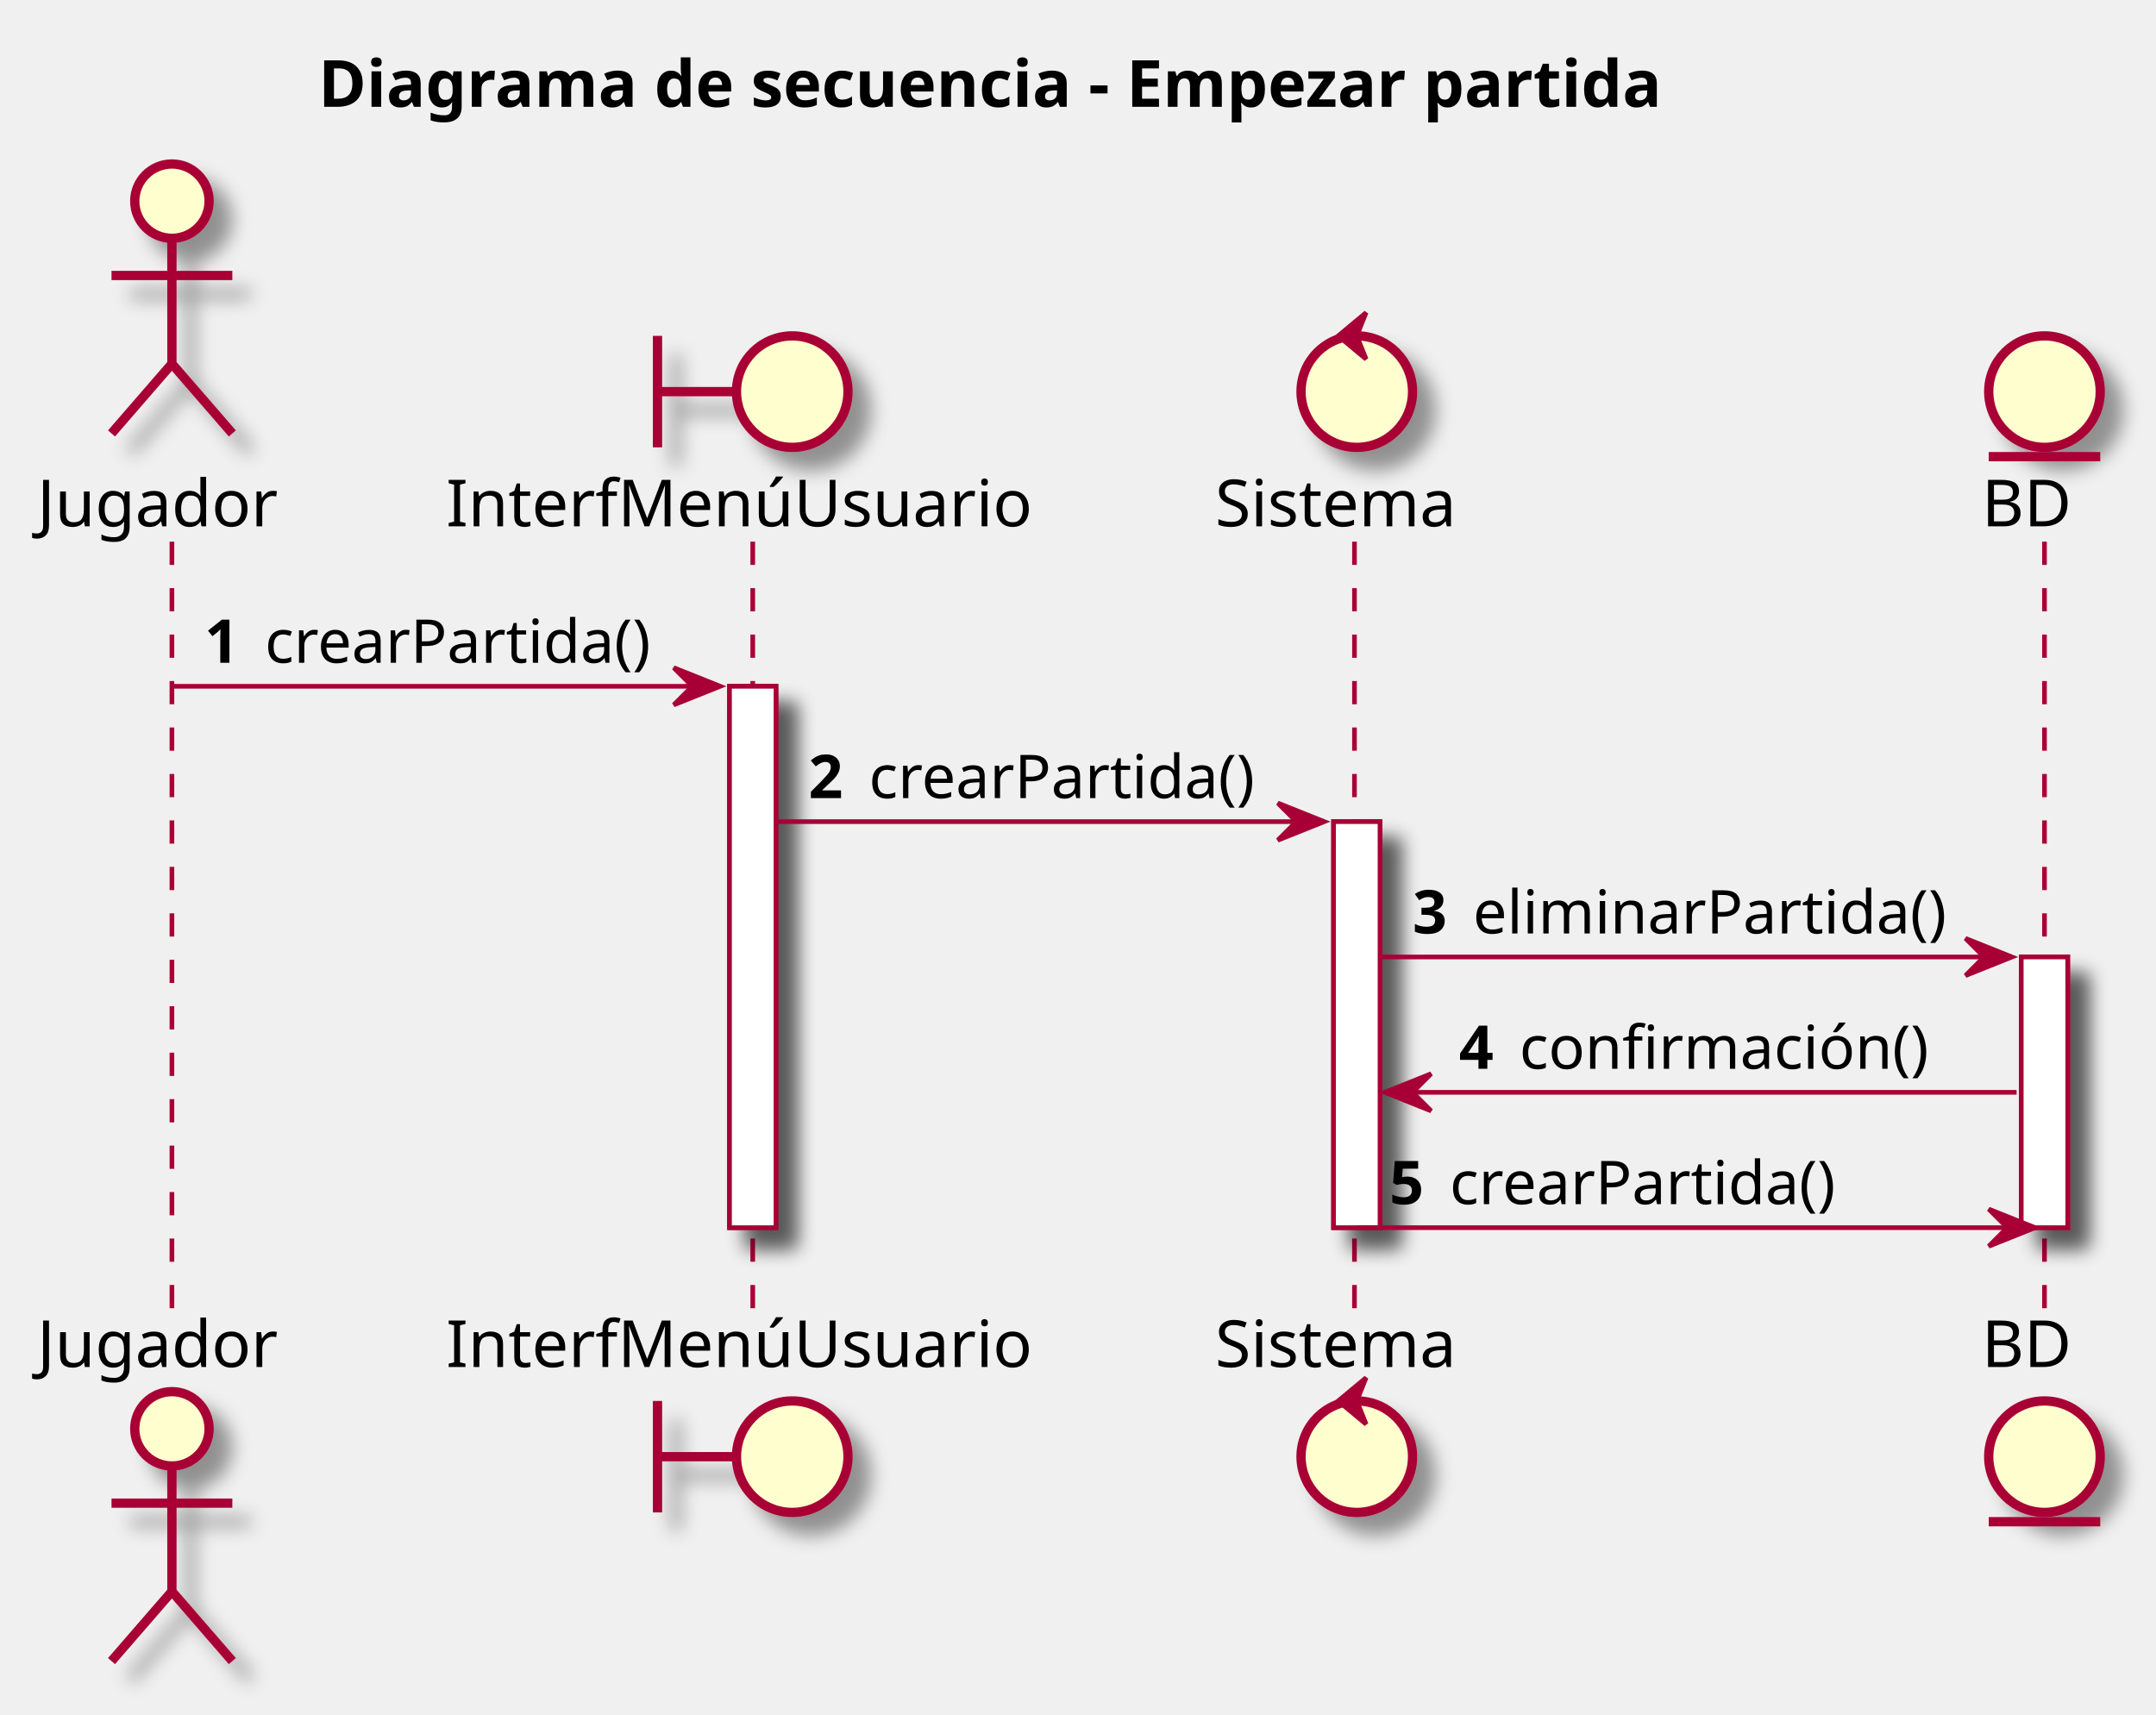
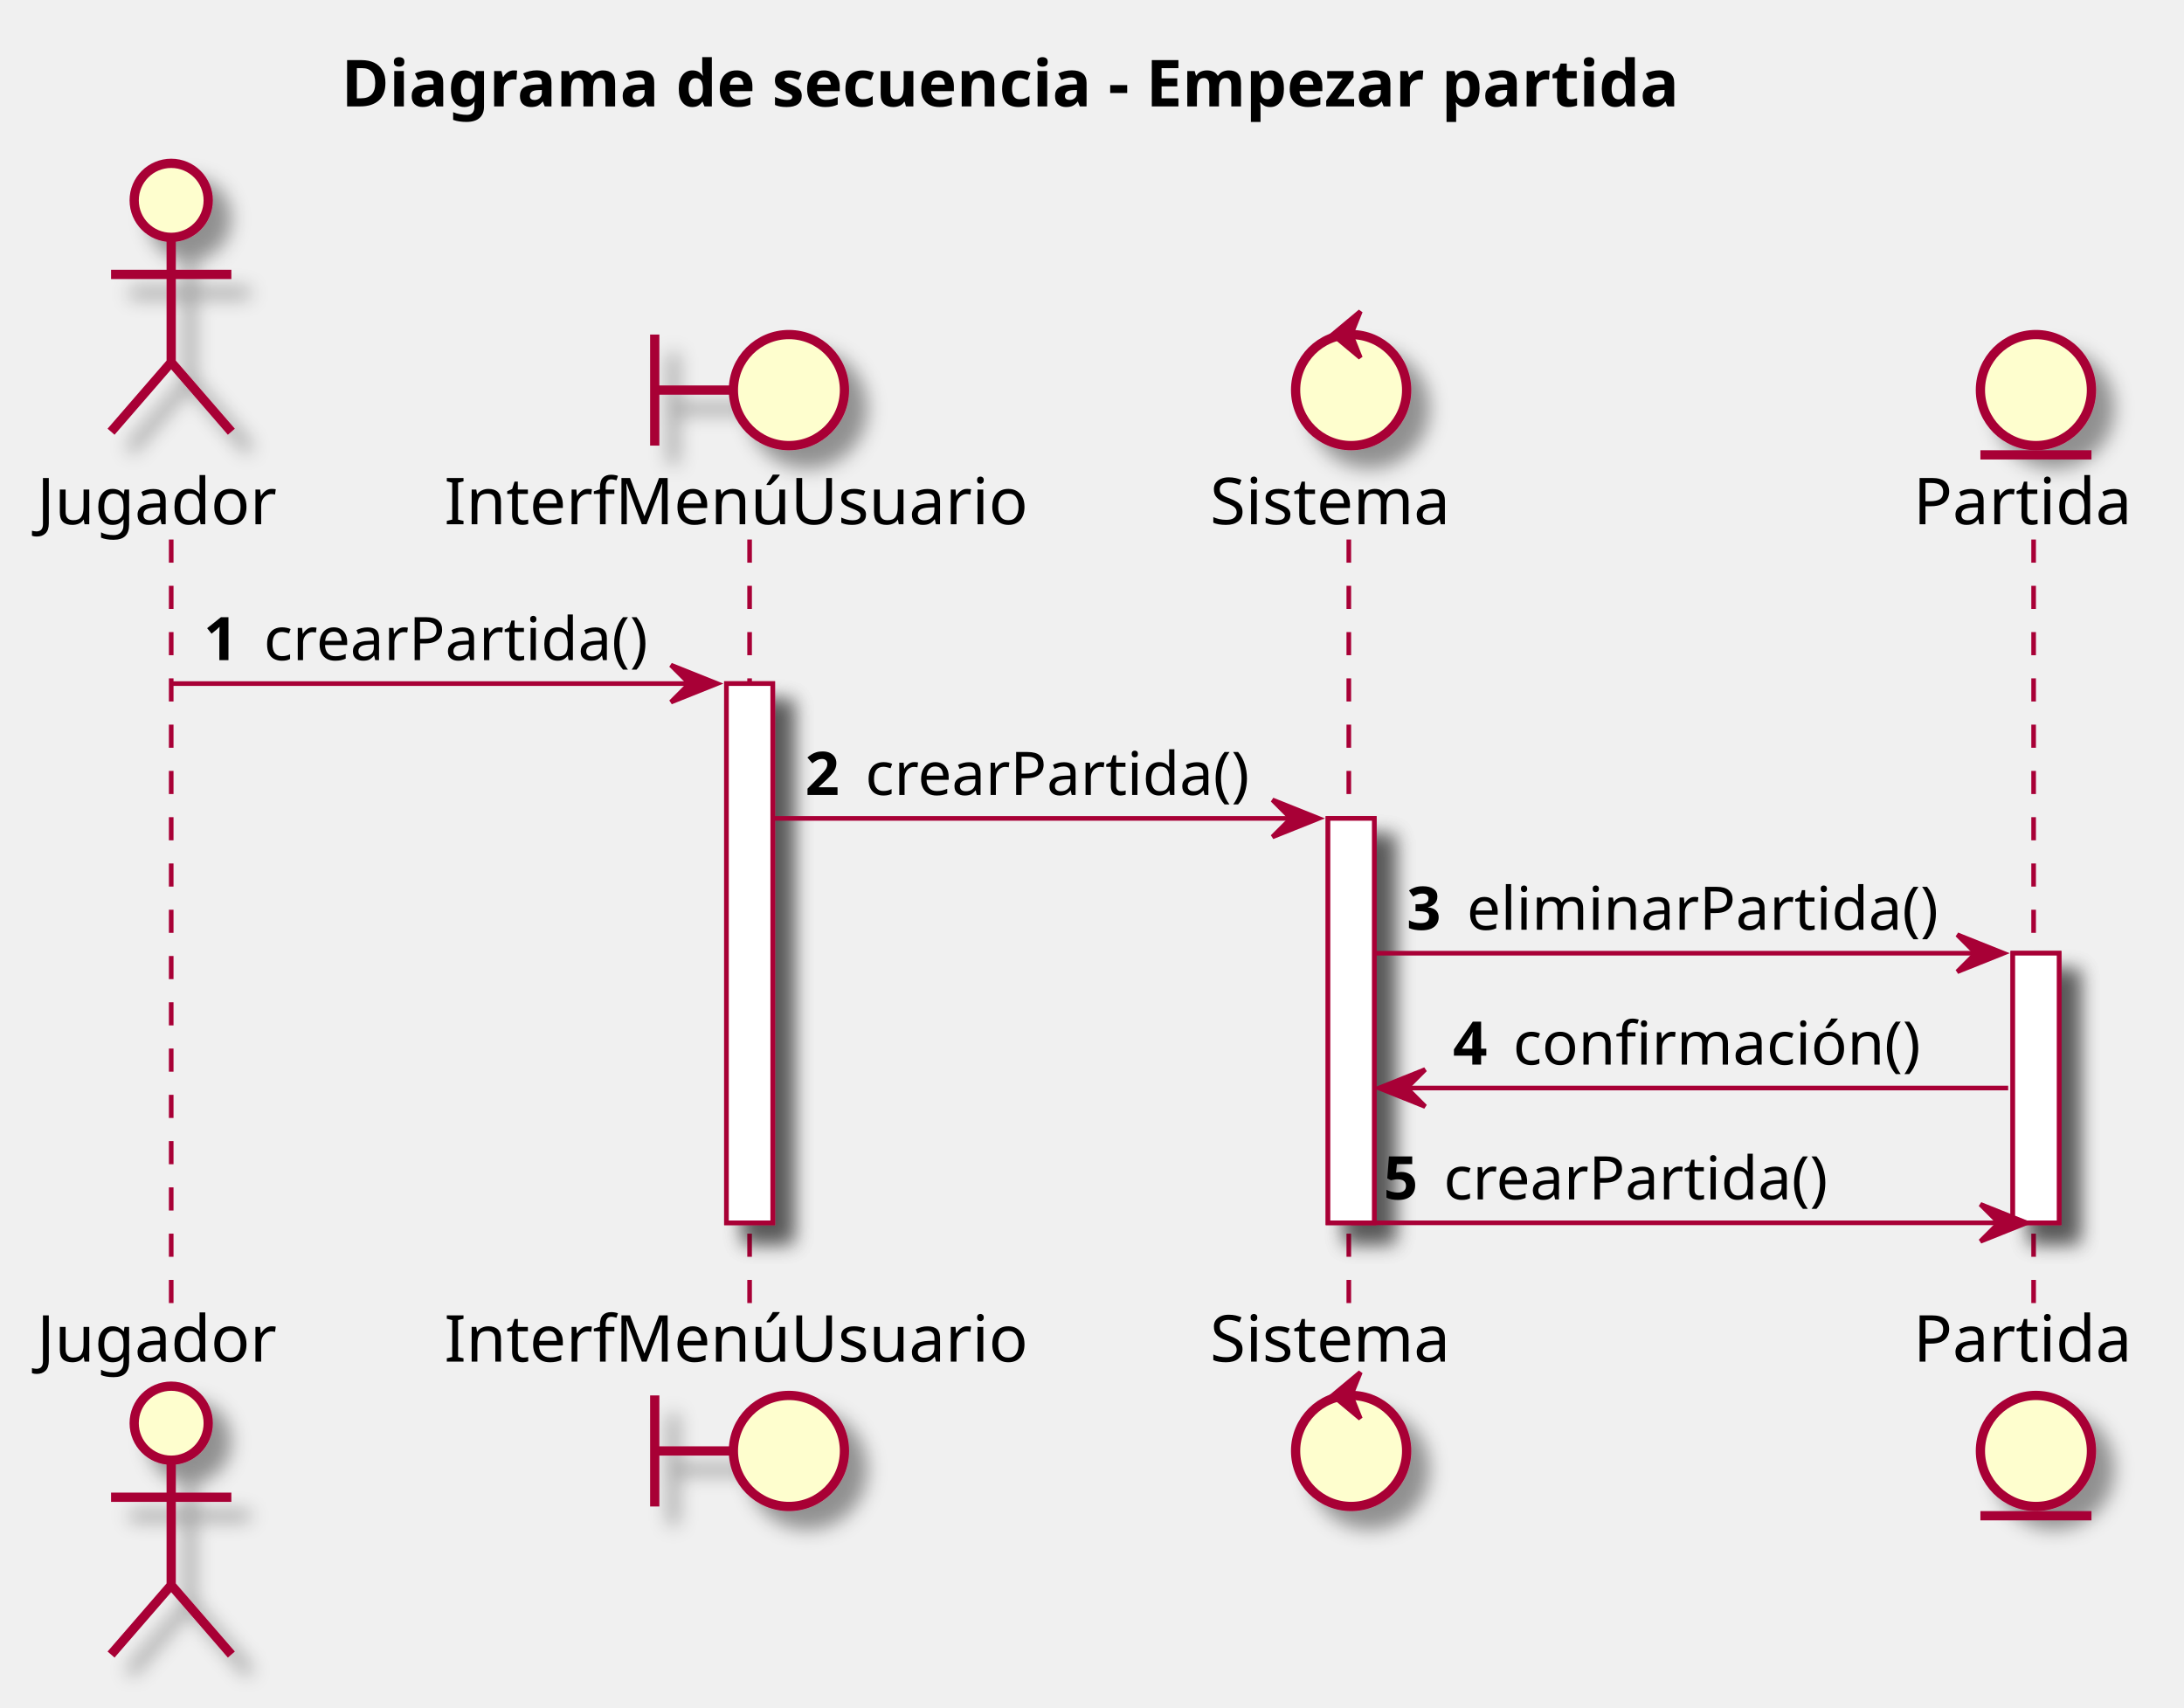
- <svg xmlns="http://www.w3.org/2000/svg" contentScriptType="application/ecmascript" contentStyleType="text/css" height="369px" preserveAspectRatio="none" style="width:464px;height:369px;" version="1.1" viewBox="0 0 464 369" width="464px" zoomAndPan="magnify">
+ <svg xmlns="http://www.w3.org/2000/svg" contentScriptType="application/ecmascript" contentStyleType="text/css" height="369px" preserveAspectRatio="none" style="width:472px;height:369px;" version="1.1" viewBox="0 0 472 369" width="472px" zoomAndPan="magnify">
  <defs>
-     <filter height="300%" id="ftbqez80a77ap" width="300%" x="-1" y="-1">
+     <filter height="300%" id="f1p47f3bu5hsux" width="300%" x="-1" y="-1">
      <feGaussianBlur result="blurOut" stdDeviation="2.0" />
      <feColorMatrix in="blurOut" result="blurOut2" type="matrix" values="0 0 0 0 0 0 0 0 0 0 0 0 0 0 0 0 0 0 .4 0" />
      <feOffset dx="4.0" dy="4.0" in="blurOut2" result="blurOut3" />
      <feBlend in="SourceGraphic" in2="blurOut3" mode="normal" />
    </filter>
  </defs>
  <g>
-     <text fill="#000000" font-family="sans-serif" font-size="14" font-weight="bold" lengthAdjust="spacingAndGlyphs" textLength="327" x="68.5" y="22.995">Diagrama de secuencia - Empezar partida</text>
-     <rect fill="#FFFFFF" filter="url(#ftbqez80a77ap)" height="116.531" style="stroke: #A80036; stroke-width: 1.0;" width="10" x="157" y="147.727" />
-     <rect fill="#FFFFFF" filter="url(#ftbqez80a77ap)" height="87.398" style="stroke: #A80036; stroke-width: 1.0;" width="10" x="287" y="176.859" />
-     <rect fill="#FFFFFF" filter="url(#ftbqez80a77ap)" height="58.266" style="stroke: #A80036; stroke-width: 1.0;" width="10" x="435" y="205.992" />
+     <text fill="#000000" font-family="sans-serif" font-size="14" font-weight="bold" lengthAdjust="spacingAndGlyphs" textLength="327" x="73.75" y="22.995">Diagrama de secuencia - Empezar partida</text>
+     <rect fill="#FFFFFF" filter="url(#f1p47f3bu5hsux)" height="116.531" style="stroke: #A80036; stroke-width: 1.0;" width="10" x="157" y="147.727" />
+     <rect fill="#FFFFFF" filter="url(#f1p47f3bu5hsux)" height="87.398" style="stroke: #A80036; stroke-width: 1.0;" width="10" x="287" y="176.859" />
+     <rect fill="#FFFFFF" filter="url(#f1p47f3bu5hsux)" height="58.266" style="stroke: #A80036; stroke-width: 1.0;" width="10" x="435" y="205.992" />
    <line style="stroke: #A80036; stroke-width: 1.0; stroke-dasharray: 5.0,5.0;" x1="37" x2="37" y1="116.594" y2="282.258" />
    <line style="stroke: #A80036; stroke-width: 1.0; stroke-dasharray: 5.0,5.0;" x1="162" x2="162" y1="116.594" y2="282.258" />
    <line style="stroke: #A80036; stroke-width: 1.0; stroke-dasharray: 5.0,5.0;" x1="291.5" x2="291.5" y1="116.594" y2="282.258" />
-     <line style="stroke: #A80036; stroke-width: 1.0; stroke-dasharray: 5.0,5.0;" x1="440" x2="440" y1="116.594" y2="282.258" />
+     <line style="stroke: #A80036; stroke-width: 1.0; stroke-dasharray: 5.0,5.0;" x1="439.5" x2="439.5" y1="116.594" y2="282.258" />
    <text fill="#000000" font-family="sans-serif" font-size="14" lengthAdjust="spacingAndGlyphs" textLength="52" x="8" y="113.292">Jugador</text>
-     <ellipse cx="37" cy="43.297" fill="#FEFECE" filter="url(#ftbqez80a77ap)" rx="8" ry="8" style="stroke: #A80036; stroke-width: 2.0;" />
-     <path d="M37,51.297 L37,78.297 M24,59.297 L50,59.297 M37,78.297 L24,93.297 M37,78.297 L50,93.297 " fill="none" filter="url(#ftbqez80a77ap)" style="stroke: #A80036; stroke-width: 2.0;" />
+     <ellipse cx="37" cy="43.297" fill="#FEFECE" filter="url(#f1p47f3bu5hsux)" rx="8" ry="8" style="stroke: #A80036; stroke-width: 2.0;" />
+     <path d="M37,51.297 L37,78.297 M24,59.297 L50,59.297 M37,78.297 L24,93.297 M37,78.297 L50,93.297 " fill="none" filter="url(#f1p47f3bu5hsux)" style="stroke: #A80036; stroke-width: 2.0;" />
    <text fill="#000000" font-family="sans-serif" font-size="14" lengthAdjust="spacingAndGlyphs" textLength="52" x="8" y="294.253">Jugador</text>
-     <ellipse cx="37" cy="307.555" fill="#FEFECE" filter="url(#ftbqez80a77ap)" rx="8" ry="8" style="stroke: #A80036; stroke-width: 2.0;" />
-     <path d="M37,315.555 L37,342.555 M24,323.555 L50,323.555 M37,342.555 L24,357.555 M37,342.555 L50,357.555 " fill="none" filter="url(#ftbqez80a77ap)" style="stroke: #A80036; stroke-width: 2.0;" />
+     <ellipse cx="37" cy="307.555" fill="#FEFECE" filter="url(#f1p47f3bu5hsux)" rx="8" ry="8" style="stroke: #A80036; stroke-width: 2.0;" />
+     <path d="M37,315.555 L37,342.555 M24,323.555 L50,323.555 M37,342.555 L24,357.555 M37,342.555 L50,357.555 " fill="none" filter="url(#f1p47f3bu5hsux)" style="stroke: #A80036; stroke-width: 2.0;" />
    <text fill="#000000" font-family="sans-serif" font-size="14" lengthAdjust="spacingAndGlyphs" textLength="126" x="96" y="113.292">InterfMenúUsuario</text>
-     <path d="M141.5,72.297 L141.5,96.297 M141.5,84.297 L158.5,84.297 " fill="none" filter="url(#ftbqez80a77ap)" style="stroke: #A80036; stroke-width: 2.0;" />
-     <ellipse cx="170.5" cy="84.297" fill="#FEFECE" filter="url(#ftbqez80a77ap)" rx="12" ry="12" style="stroke: #A80036; stroke-width: 2.0;" />
+     <path d="M141.5,72.297 L141.5,96.297 M141.5,84.297 L158.5,84.297 " fill="none" filter="url(#f1p47f3bu5hsux)" style="stroke: #A80036; stroke-width: 2.0;" />
+     <ellipse cx="170.5" cy="84.297" fill="#FEFECE" filter="url(#f1p47f3bu5hsux)" rx="12" ry="12" style="stroke: #A80036; stroke-width: 2.0;" />
    <text fill="#000000" font-family="sans-serif" font-size="14" lengthAdjust="spacingAndGlyphs" textLength="126" x="96" y="294.253">InterfMenúUsuario</text>
-     <path d="M141.5,301.555 L141.5,325.555 M141.5,313.555 L158.5,313.555 " fill="none" filter="url(#ftbqez80a77ap)" style="stroke: #A80036; stroke-width: 2.0;" />
-     <ellipse cx="170.5" cy="313.555" fill="#FEFECE" filter="url(#ftbqez80a77ap)" rx="12" ry="12" style="stroke: #A80036; stroke-width: 2.0;" />
+     <path d="M141.5,301.555 L141.5,325.555 M141.5,313.555 L158.5,313.555 " fill="none" filter="url(#f1p47f3bu5hsux)" style="stroke: #A80036; stroke-width: 2.0;" />
+     <ellipse cx="170.5" cy="313.555" fill="#FEFECE" filter="url(#f1p47f3bu5hsux)" rx="12" ry="12" style="stroke: #A80036; stroke-width: 2.0;" />
    <text fill="#000000" font-family="sans-serif" font-size="14" lengthAdjust="spacingAndGlyphs" textLength="55" x="261.5" y="113.292">Sistema</text>
-     <ellipse cx="292" cy="84.297" fill="#FEFECE" filter="url(#ftbqez80a77ap)" rx="12" ry="12" style="stroke: #A80036; stroke-width: 2.0;" />
+     <ellipse cx="292" cy="84.297" fill="#FEFECE" filter="url(#f1p47f3bu5hsux)" rx="12" ry="12" style="stroke: #A80036; stroke-width: 2.0;" />
    <polygon fill="#A80036" points="288,72.297,294,67.297,292,72.297,294,77.297,288,72.297" style="stroke: #A80036; stroke-width: 1.0;" />
    <text fill="#000000" font-family="sans-serif" font-size="14" lengthAdjust="spacingAndGlyphs" textLength="55" x="261.5" y="294.253">Sistema</text>
-     <ellipse cx="292" cy="313.555" fill="#FEFECE" filter="url(#ftbqez80a77ap)" rx="12" ry="12" style="stroke: #A80036; stroke-width: 2.0;" />
+     <ellipse cx="292" cy="313.555" fill="#FEFECE" filter="url(#f1p47f3bu5hsux)" rx="12" ry="12" style="stroke: #A80036; stroke-width: 2.0;" />
    <polygon fill="#A80036" points="288,301.555,294,296.555,292,301.555,294,306.555,288,301.555" style="stroke: #A80036; stroke-width: 1.0;" />
-     <text fill="#000000" font-family="sans-serif" font-size="14" lengthAdjust="spacingAndGlyphs" textLength="21" x="426.5" y="113.292">BD</text>
-     <ellipse cx="440" cy="84.297" fill="#FEFECE" filter="url(#ftbqez80a77ap)" rx="12" ry="12" style="stroke: #A80036; stroke-width: 2.0;" />
+     <text fill="#000000" font-family="sans-serif" font-size="14" lengthAdjust="spacingAndGlyphs" textLength="47" x="413.5" y="113.292">Partida</text>
+     <ellipse cx="440" cy="84.297" fill="#FEFECE" filter="url(#f1p47f3bu5hsux)" rx="12" ry="12" style="stroke: #A80036; stroke-width: 2.0;" />
    <line style="stroke: #A80036; stroke-width: 2.0;" x1="428" x2="452" y1="98.297" y2="98.297" />
-     <text fill="#000000" font-family="sans-serif" font-size="14" lengthAdjust="spacingAndGlyphs" textLength="21" x="426.5" y="294.253">BD</text>
-     <ellipse cx="440" cy="313.555" fill="#FEFECE" filter="url(#ftbqez80a77ap)" rx="12" ry="12" style="stroke: #A80036; stroke-width: 2.0;" />
+     <text fill="#000000" font-family="sans-serif" font-size="14" lengthAdjust="spacingAndGlyphs" textLength="47" x="413.5" y="294.253">Partida</text>
+     <ellipse cx="440" cy="313.555" fill="#FEFECE" filter="url(#f1p47f3bu5hsux)" rx="12" ry="12" style="stroke: #A80036; stroke-width: 2.0;" />
    <line style="stroke: #A80036; stroke-width: 2.0;" x1="428" x2="452" y1="327.555" y2="327.555" />
-     <rect fill="#FFFFFF" filter="url(#ftbqez80a77ap)" height="116.531" style="stroke: #A80036; stroke-width: 1.0;" width="10" x="157" y="147.727" />
-     <rect fill="#FFFFFF" filter="url(#ftbqez80a77ap)" height="87.398" style="stroke: #A80036; stroke-width: 1.0;" width="10" x="287" y="176.859" />
-     <rect fill="#FFFFFF" filter="url(#ftbqez80a77ap)" height="58.266" style="stroke: #A80036; stroke-width: 1.0;" width="10" x="435" y="205.992" />
+     <rect fill="#FFFFFF" filter="url(#f1p47f3bu5hsux)" height="116.531" style="stroke: #A80036; stroke-width: 1.0;" width="10" x="157" y="147.727" />
+     <rect fill="#FFFFFF" filter="url(#f1p47f3bu5hsux)" height="87.398" style="stroke: #A80036; stroke-width: 1.0;" width="10" x="287" y="176.859" />
+     <rect fill="#FFFFFF" filter="url(#f1p47f3bu5hsux)" height="58.266" style="stroke: #A80036; stroke-width: 1.0;" width="10" x="435" y="205.992" />
    <polygon fill="#A80036" points="145,143.727,155,147.727,145,151.727,149,147.727" style="stroke: #A80036; stroke-width: 1.0;" />
    <line style="stroke: #A80036; stroke-width: 1.0;" x1="37" x2="151" y1="147.727" y2="147.727" />
    <text fill="#000000" font-family="sans-serif" font-size="13" font-weight="bold" lengthAdjust="spacingAndGlyphs" textLength="9" x="44" y="142.661">1</text>
    <text fill="#000000" font-family="sans-serif" font-size="13" lengthAdjust="spacingAndGlyphs" textLength="88" x="57" y="142.661">crearPartida()</text>
    <polygon fill="#A80036" points="275,172.859,285,176.859,275,180.859,279,176.859" style="stroke: #A80036; stroke-width: 1.0;" />
    <line style="stroke: #A80036; stroke-width: 1.0;" x1="167" x2="281" y1="176.859" y2="176.859" />
    <text fill="#000000" font-family="sans-serif" font-size="13" font-weight="bold" lengthAdjust="spacingAndGlyphs" textLength="9" x="174" y="171.793">2</text>
    <text fill="#000000" font-family="sans-serif" font-size="13" lengthAdjust="spacingAndGlyphs" textLength="88" x="187" y="171.793">crearPartida()</text>
    <polygon fill="#A80036" points="423,201.992,433,205.992,423,209.992,427,205.992" style="stroke: #A80036; stroke-width: 1.0;" />
    <line style="stroke: #A80036; stroke-width: 1.0;" x1="297" x2="429" y1="205.992" y2="205.992" />
    <text fill="#000000" font-family="sans-serif" font-size="13" font-weight="bold" lengthAdjust="spacingAndGlyphs" textLength="9" x="304" y="200.926">3</text>
    <text fill="#000000" font-family="sans-serif" font-size="13" lengthAdjust="spacingAndGlyphs" textLength="106" x="317" y="200.926">eliminarPartida()</text>
    <polygon fill="#A80036" points="308,231.125,298,235.125,308,239.125,304,235.125" style="stroke: #A80036; stroke-width: 1.0;" />
    <line style="stroke: #A80036; stroke-width: 1.0;" x1="302" x2="434" y1="235.125" y2="235.125" />
    <text fill="#000000" font-family="sans-serif" font-size="13" font-weight="bold" lengthAdjust="spacingAndGlyphs" textLength="9" x="314" y="230.059">4</text>
    <text fill="#000000" font-family="sans-serif" font-size="13" lengthAdjust="spacingAndGlyphs" textLength="92" x="327" y="230.059">confirmación()</text>
    <polygon fill="#A80036" points="428,260.258,438,264.258,428,268.258,432,264.258" style="stroke: #A80036; stroke-width: 1.0;" />
    <line style="stroke: #A80036; stroke-width: 1.0;" x1="292" x2="434" y1="264.258" y2="264.258" />
    <text fill="#000000" font-family="sans-serif" font-size="13" font-weight="bold" lengthAdjust="spacingAndGlyphs" textLength="9" x="299" y="259.192">5</text>
    <text fill="#000000" font-family="sans-serif" font-size="13" lengthAdjust="spacingAndGlyphs" textLength="88" x="312" y="259.192">crearPartida()</text>
  </g>
</svg>
